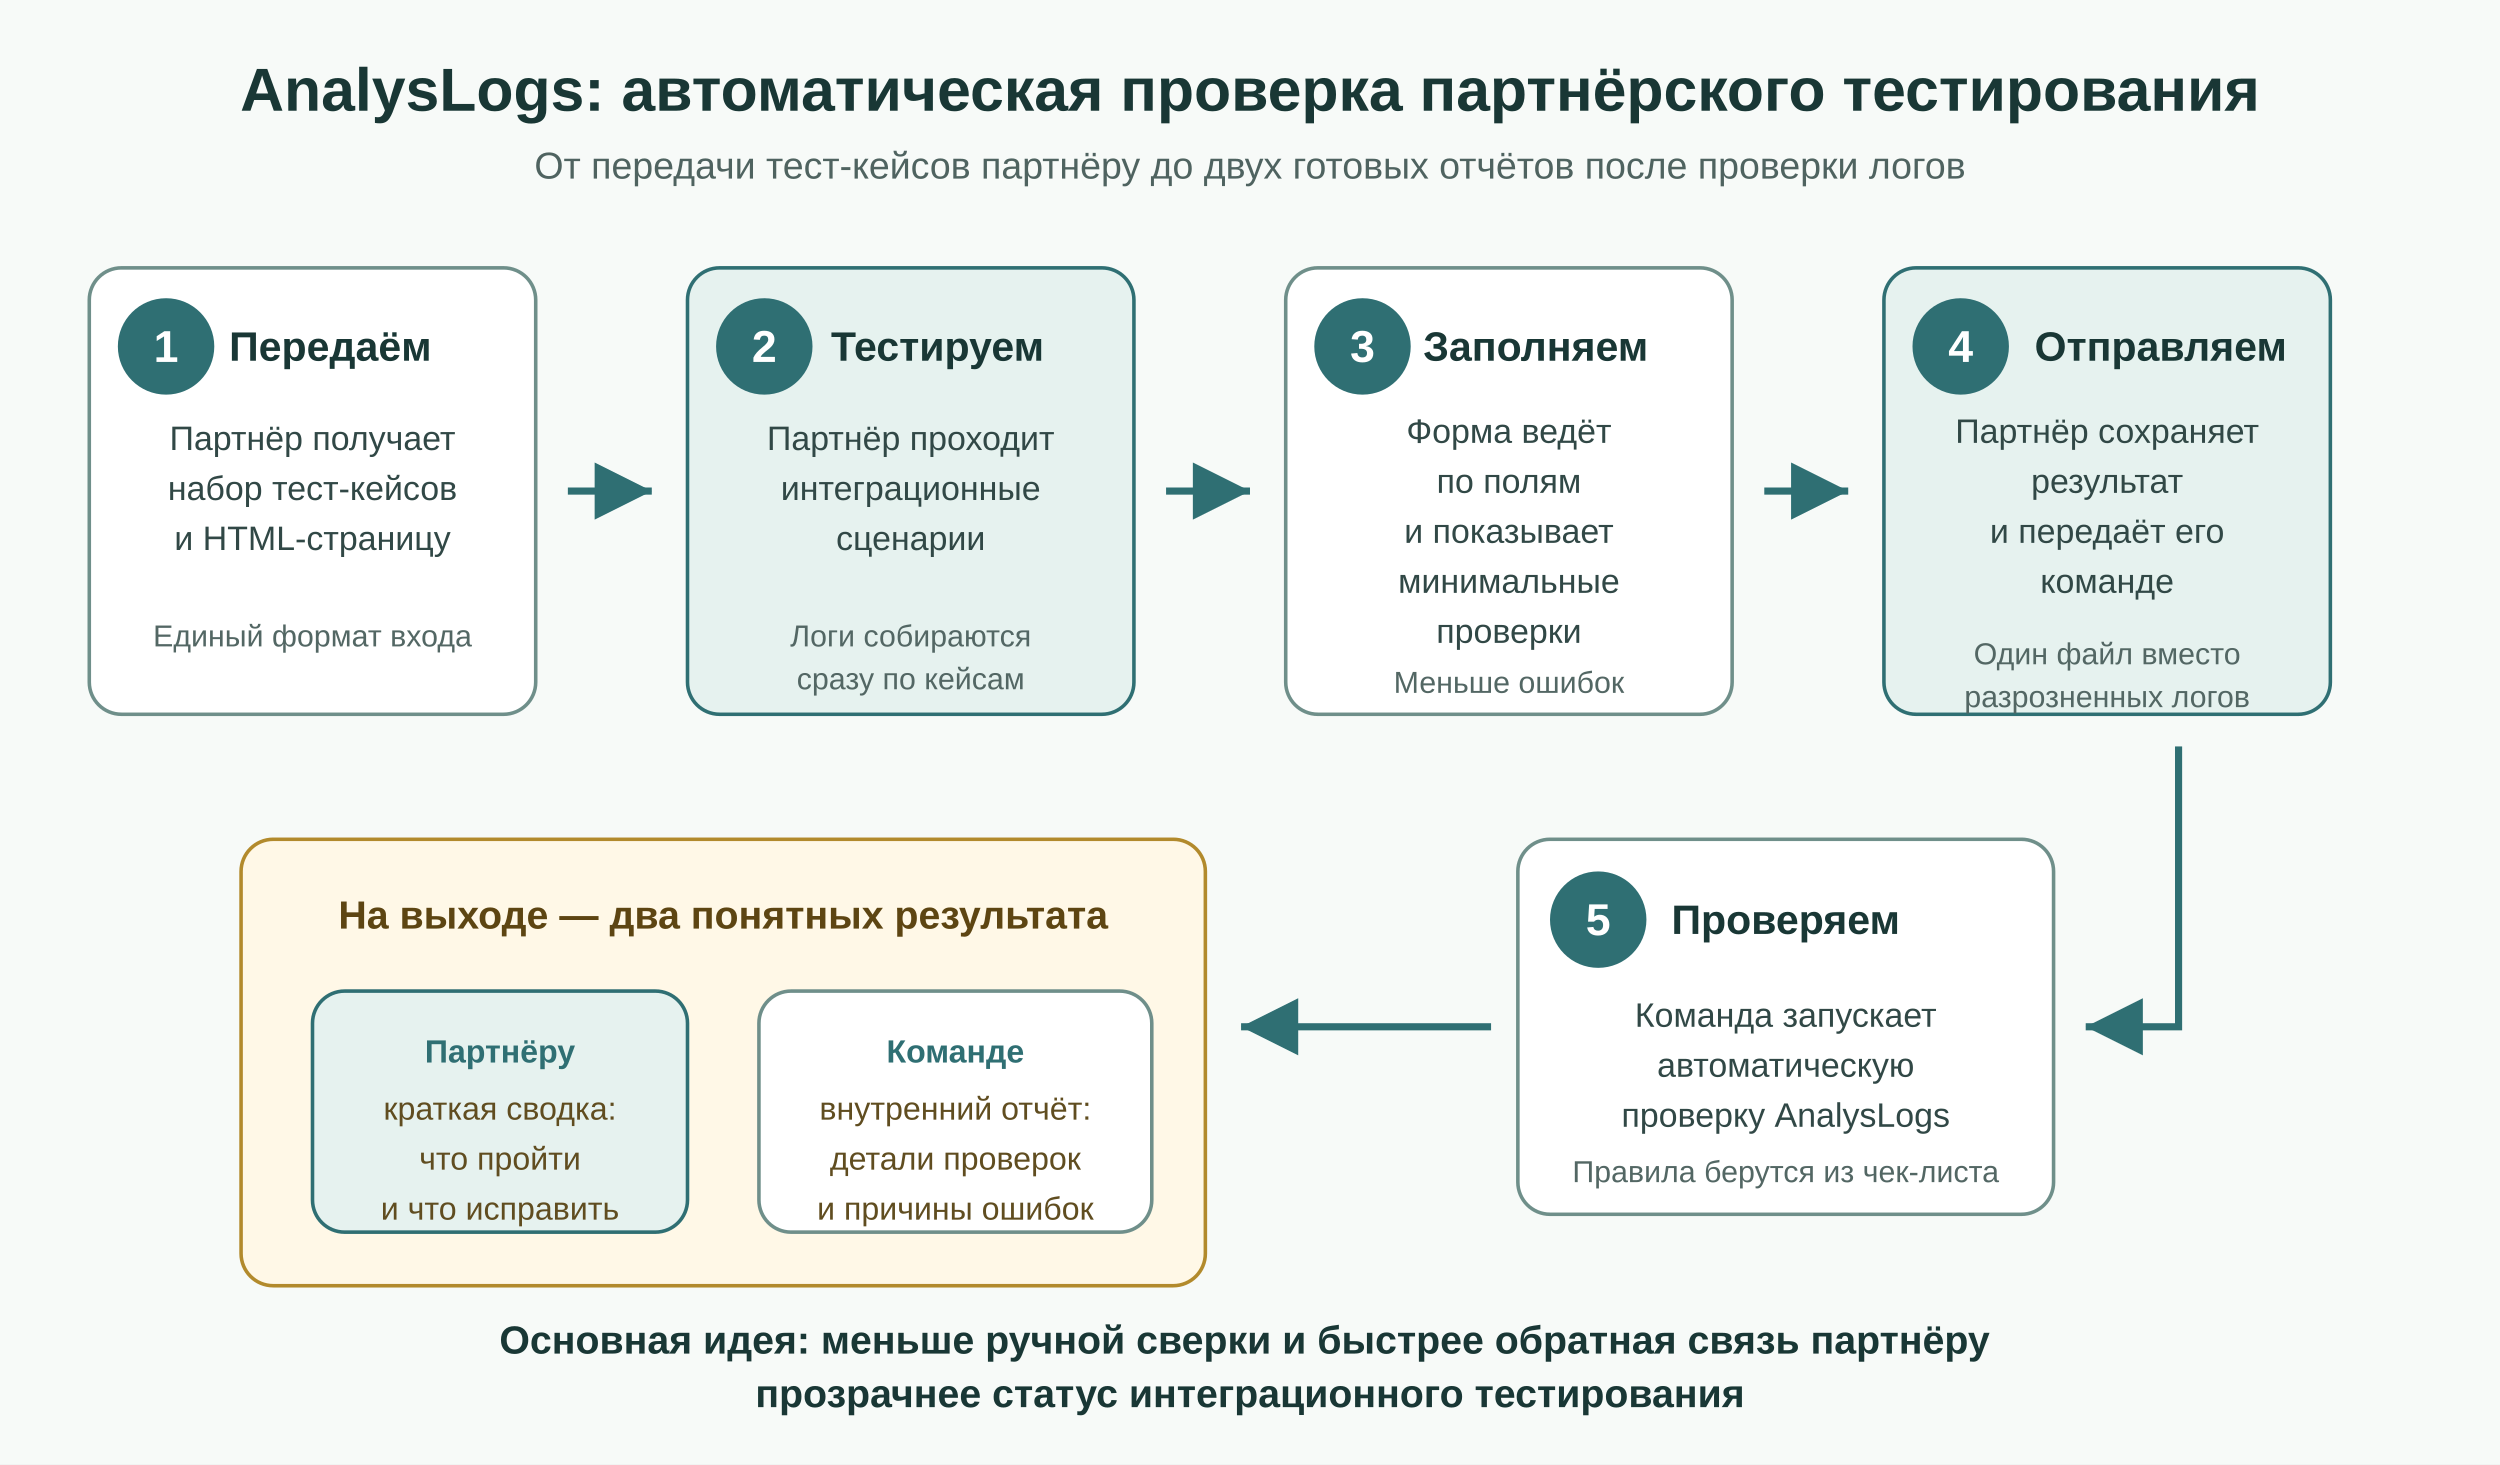
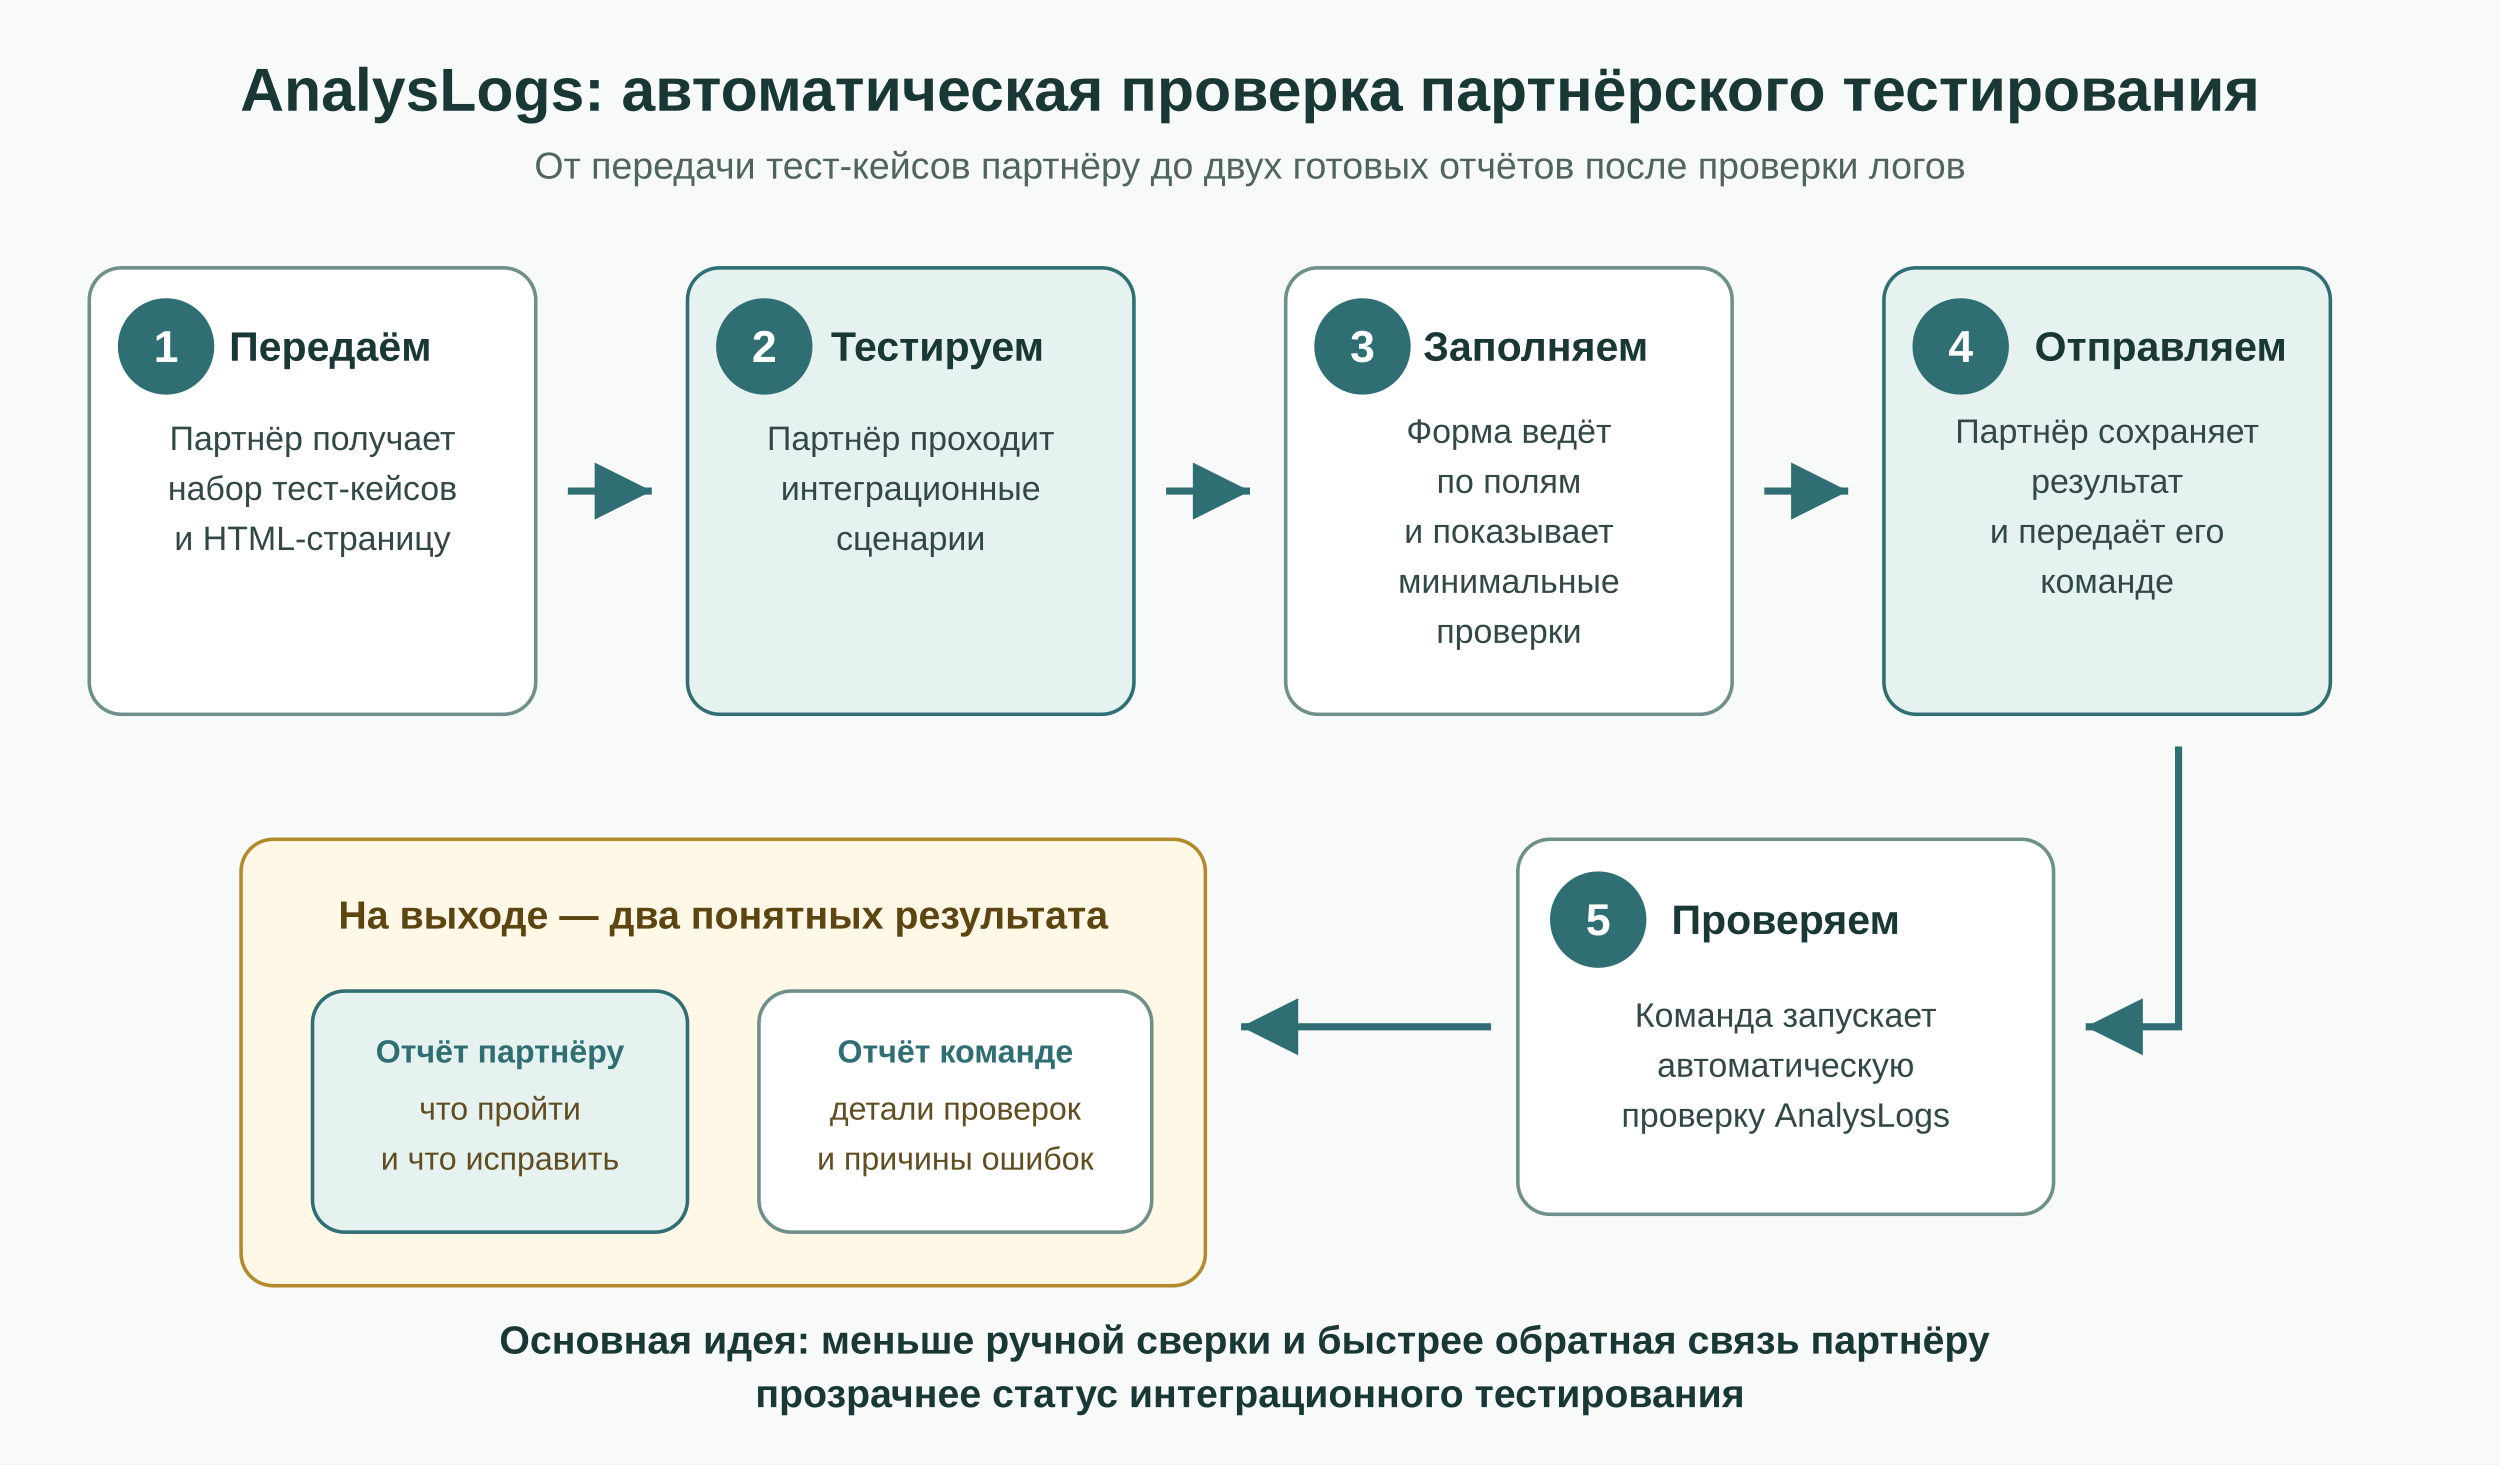
<svg xmlns="http://www.w3.org/2000/svg" width="1400" height="820" viewBox="0 0 1400 820" role="img" aria-labelledby="title desc">
  <defs>
    <marker id="arrow" markerWidth="12" markerHeight="12" refX="10" refY="6" orient="auto">
      <path d="M2,2 L10,6 L2,10 Z" fill="#2f6f73" />
    </marker>
    <style>
      .bg { fill: #f7faf8; }
      .card { fill: #ffffff; stroke: #6f8f8a; stroke-width: 2; rx: 18; }
      .accent { fill: #e6f2ef; stroke: #2f6f73; stroke-width: 2; rx: 18; }
      .result { fill: #fff8e7; stroke: #b28a2c; stroke-width: 2; rx: 18; }
      .badge { fill: #2f6f73; }
      .badgeText { font: 700 25px Arial, sans-serif; fill: #ffffff; text-anchor: middle; dominant-baseline: central; }
      .h1 { font: 700 34px Arial, sans-serif; fill: #193735; text-anchor: middle; }
      .sub { font: 21px Arial, sans-serif; fill: #4f6360; text-anchor: middle; }
      .head { font: 700 23px Arial, sans-serif; fill: #193735; text-anchor: middle; }
      .body { font: 19px Arial, sans-serif; fill: #314846; text-anchor: middle; }
      .small { font: 17px Arial, sans-serif; fill: #536764; text-anchor: middle; }
      .label { font: 700 18px Arial, sans-serif; fill: #2f6f73; text-anchor: middle; }
      .outHead { font: 700 22px Arial, sans-serif; fill: #5d4512; text-anchor: middle; }
      .outText { font: 18px Arial, sans-serif; fill: #604d20; text-anchor: middle; }
      .idea { font: 700 22px Arial, sans-serif; fill: #193735; text-anchor: middle; }
      .arrow { fill: none; stroke: #2f6f73; stroke-width: 4; marker-end: url(#arrow); }
    </style>
  </defs>
  <rect class="bg" width="1400" height="820" />
  <text class="h1" x="700" y="62">AnalysLogs: автоматическая проверка партнёрского тестирования</text>
  <text class="sub" x="700" y="100">От передачи тест-кейсов партнёру до двух готовых отчётов после проверки логов</text>
  <rect class="card" x="50" y="150" width="250" height="250" />
  <circle class="badge" cx="93" cy="194" r="27" />
  <text class="badgeText" x="93" y="194">1</text>
  <text class="head" x="185" y="202">Передаём</text>
  <text class="body" x="175" y="252">Партнёр получает</text>
  <text class="body" x="175" y="280">набор тест-кейсов</text>
  <text class="body" x="175" y="308">и HTML-страницу</text>
-   <text class="small" x="175" y="362">Единый формат входа</text>
  <path class="arrow" d="M318 275 H365" />
  <rect class="accent" x="385" y="150" width="250" height="250" />
  <circle class="badge" cx="428" cy="194" r="27" />
  <text class="badgeText" x="428" y="194">2</text>
  <text class="head" x="525" y="202">Тестируем</text>
  <text class="body" x="510" y="252">Партнёр проходит</text>
  <text class="body" x="510" y="280">интеграционные</text>
  <text class="body" x="510" y="308">сценарии</text>
-   <text class="small" x="510" y="362">Логи собираются</text>
-   <text class="small" x="510" y="386">сразу по кейсам</text>
  <path class="arrow" d="M653 275 H700" />
  <rect class="card" x="720" y="150" width="250" height="250" />
  <circle class="badge" cx="763" cy="194" r="27" />
  <text class="badgeText" x="763" y="194">3</text>
  <text class="head" x="860" y="202">Заполняем</text>
  <text class="body" x="845" y="248">Форма ведёт</text>
  <text class="body" x="845" y="276">по полям</text>
  <text class="body" x="845" y="304">и показывает</text>
  <text class="body" x="845" y="332">минимальные</text>
  <text class="body" x="845" y="360">проверки</text>
-   <text class="small" x="845" y="388">Меньше ошибок</text>
  <path class="arrow" d="M988 275 H1035" />
  <rect class="accent" x="1055" y="150" width="250" height="250" />
  <circle class="badge" cx="1098" cy="194" r="27" />
  <text class="badgeText" x="1098" y="194">4</text>
  <text class="head" x="1210" y="202">Отправляем</text>
  <text class="body" x="1180" y="248">Партнёр сохраняет</text>
  <text class="body" x="1180" y="276">результат</text>
  <text class="body" x="1180" y="304">и передаёт его</text>
  <text class="body" x="1180" y="332">команде</text>
-   <text class="small" x="1180" y="372">Один файл вместо</text>
-   <text class="small" x="1180" y="396">разрозненных логов</text>
  <path class="arrow" d="M1220 418 V575 H1168" />
  <rect class="result" x="135" y="470" width="540" height="250" />
  <text class="outHead" x="405" y="520">На выходе — два понятных результата</text>
  <rect class="accent" x="175" y="555" width="210" height="135" />
-   <text class="label" x="280" y="595">Партнёру</text>
-   <text class="outText" x="280" y="627">краткая сводка:</text>
-   <text class="outText" x="280" y="655">что пройти</text>
-   <text class="outText" x="280" y="683">и что исправить</text>
+   <text class="label" x="280" y="595">Отчёт партнёру</text>
+   <text class="outText" x="280" y="627">что пройти</text>
+   <text class="outText" x="280" y="655">и что исправить</text>
  <rect class="card" x="425" y="555" width="220" height="135" />
-   <text class="label" x="535" y="595">Команде</text>
-   <text class="outText" x="535" y="627">внутренний отчёт:</text>
-   <text class="outText" x="535" y="655">детали проверок</text>
-   <text class="outText" x="535" y="683">и причины ошибок</text>
+   <text class="label" x="535" y="595">Отчёт команде</text>
+   <text class="outText" x="535" y="627">детали проверок</text>
+   <text class="outText" x="535" y="655">и причины ошибок</text>
  <rect class="card" x="850" y="470" width="300" height="210" />
  <circle class="badge" cx="895" cy="515" r="27" />
  <text class="badgeText" x="895" y="515">5</text>
  <text class="head" x="1000" y="523">Проверяем</text>
  <text class="body" x="1000" y="575">Команда запускает</text>
  <text class="body" x="1000" y="603">автоматическую</text>
  <text class="body" x="1000" y="631">проверку AnalysLogs</text>
-   <text class="small" x="1000" y="662">Правила берутся из чек-листа</text>
  <path class="arrow" d="M835 575 H695" />
  <text class="idea" x="700" y="758">
    <tspan x="700" dy="0">Основная идея: меньше ручной сверки и быстрее обратная связь партнёру</tspan>
    <tspan x="700" dy="30">прозрачнее статус интеграционного тестирования</tspan>
  </text>
</svg>
